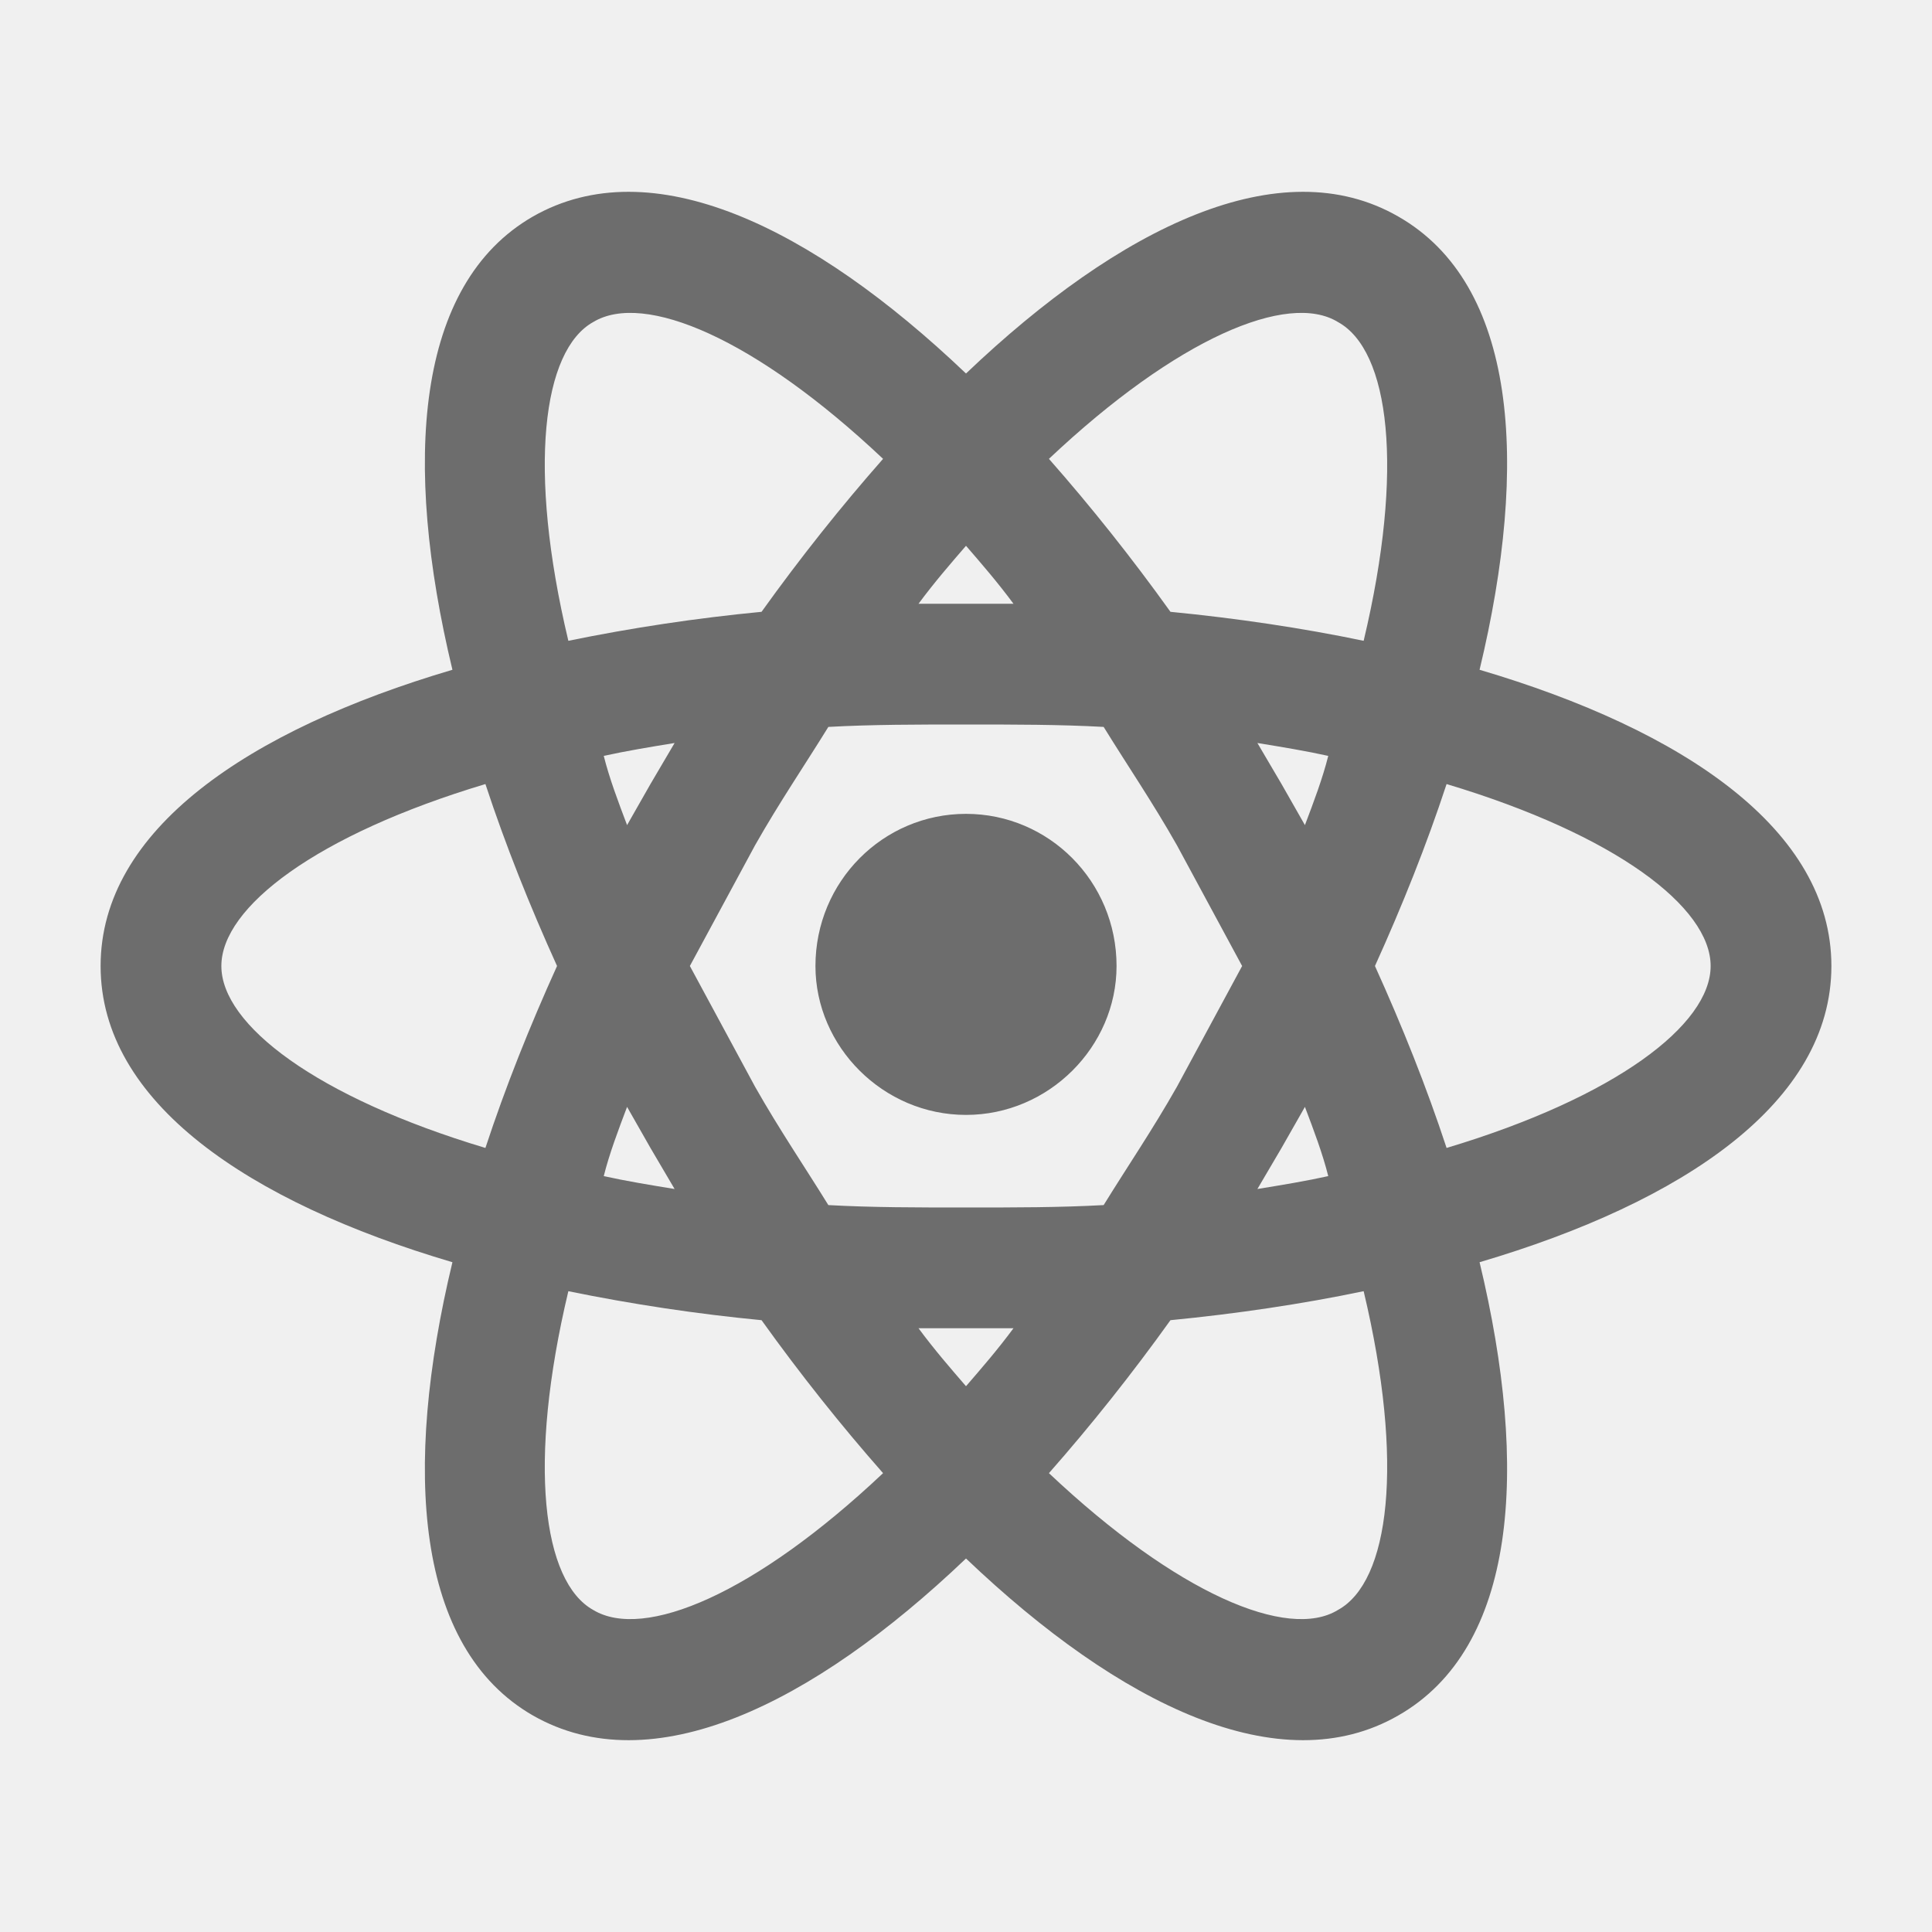
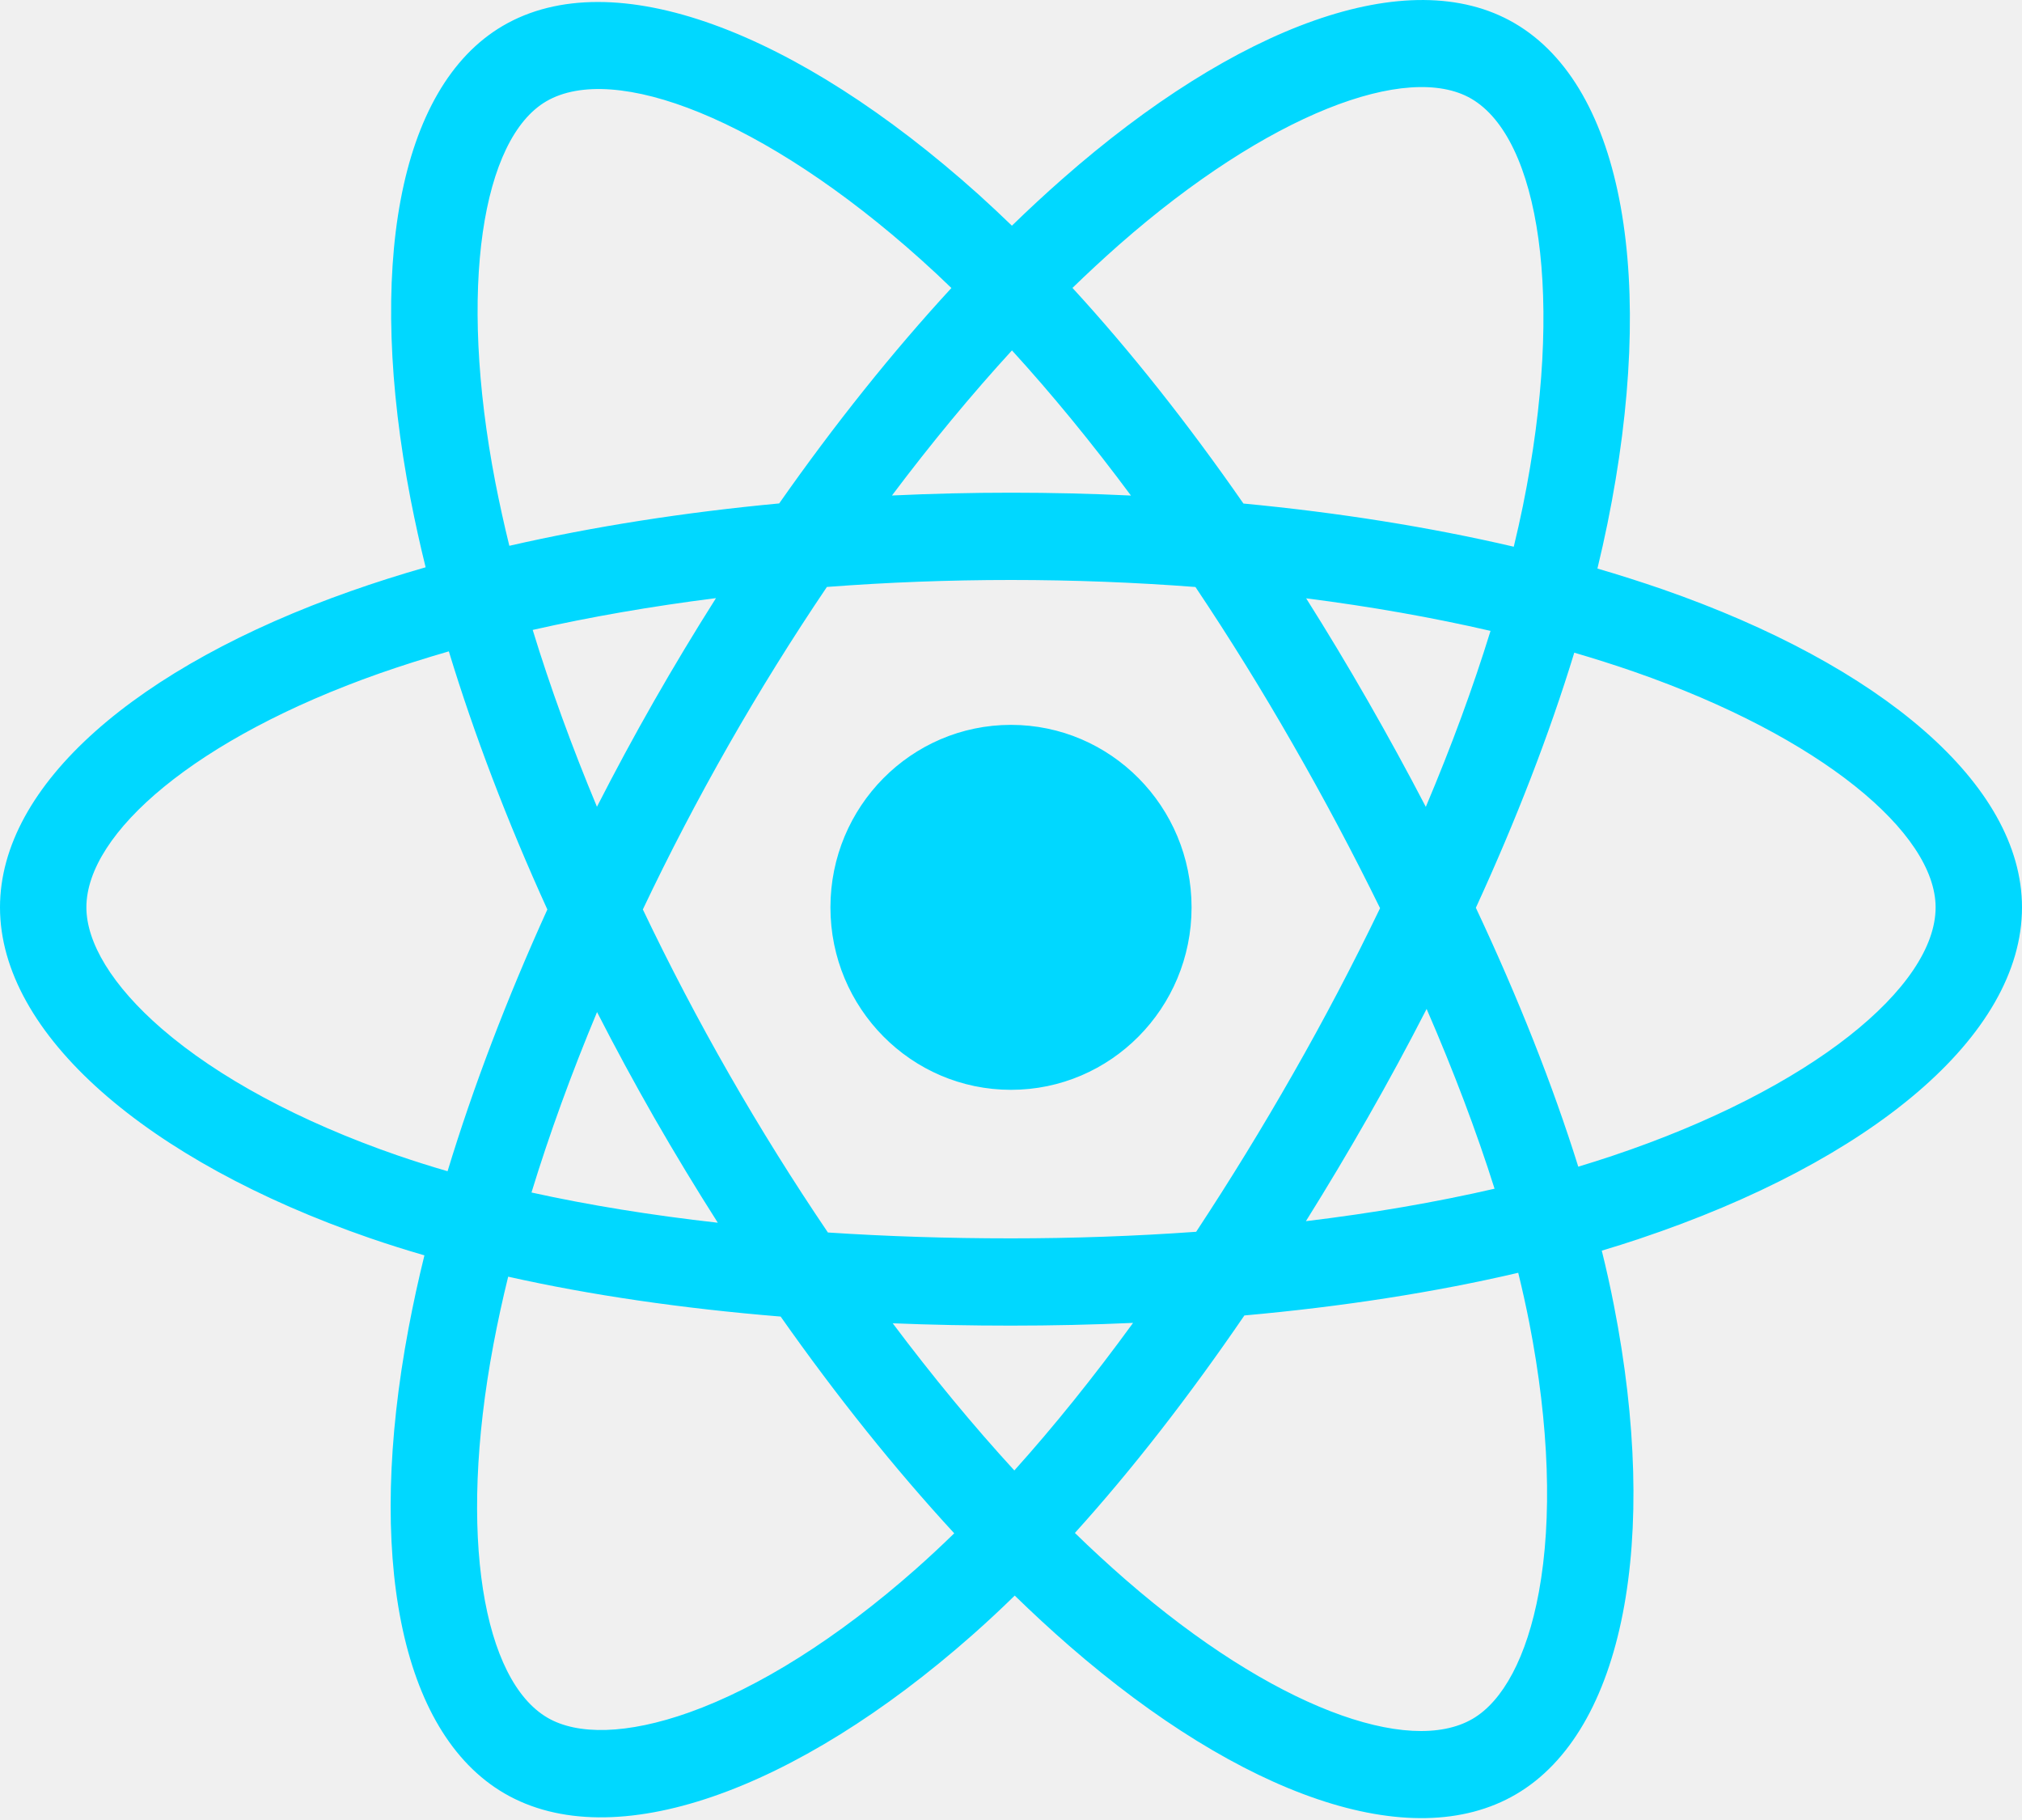
- <svg xmlns="http://www.w3.org/2000/svg" width="40" height="40" viewBox="0 0 40 40" fill="none">
-   <path d="M20 16.85C21.717 16.85 23.117 18.25 23.117 20C23.117 21.667 21.717 23.083 20 23.083C18.283 23.083 16.883 21.667 16.883 20C16.883 18.25 18.283 16.85 20 16.85ZM12.283 33.333C13.333 33.967 15.633 33 18.283 30.5C17.417 29.517 16.567 28.45 15.767 27.333C14.424 27.204 13.089 27.003 11.767 26.733C10.917 30.3 11.233 32.75 12.283 33.333ZM13.467 23.767L12.983 22.917C12.8 23.4 12.617 23.883 12.5 24.35C12.95 24.45 13.45 24.533 13.967 24.617L13.467 23.767ZM24.367 22.5L25.717 20L24.367 17.5C23.867 16.617 23.333 15.833 22.85 15.05C21.95 15 21 15 20 15C19 15 18.05 15 17.15 15.05C16.667 15.833 16.133 16.617 15.633 17.5L14.283 20L15.633 22.5C16.133 23.383 16.667 24.167 17.15 24.95C18.05 25 19 25 20 25C21 25 21.95 25 22.85 24.95C23.333 24.167 23.867 23.383 24.367 22.5ZM20 11.3C19.683 11.667 19.35 12.05 19.017 12.5H20.983C20.65 12.05 20.317 11.667 20 11.3ZM20 28.7C20.317 28.333 20.65 27.95 20.983 27.5H19.017C19.35 27.95 19.683 28.333 20 28.7ZM27.7 6.667C26.667 6.033 24.367 7 21.717 9.5C22.583 10.483 23.433 11.55 24.233 12.667C25.6 12.8 26.95 13 28.233 13.267C29.083 9.7 28.767 7.25 27.7 6.667ZM26.533 16.233L27.017 17.083C27.2 16.6 27.383 16.117 27.5 15.65C27.05 15.55 26.55 15.467 26.033 15.383L26.533 16.233ZM28.95 4.483C31.4 5.883 31.667 9.567 30.633 13.867C34.867 15.117 37.917 17.183 37.917 20C37.917 22.817 34.867 24.883 30.633 26.133C31.667 30.433 31.4 34.117 28.95 35.517C26.517 36.917 23.2 35.317 20 32.267C16.8 35.317 13.483 36.917 11.033 35.517C8.6 34.117 8.333 30.433 9.367 26.133C5.133 24.883 2.083 22.817 2.083 20C2.083 17.183 5.133 15.117 9.367 13.867C8.333 9.567 8.6 5.883 11.033 4.483C13.483 3.083 16.8 4.683 20 7.733C23.2 4.683 26.517 3.083 28.95 4.483ZM28.467 20C29.033 21.25 29.533 22.5 29.95 23.767C33.45 22.717 35.417 21.217 35.417 20C35.417 18.783 33.45 17.283 29.95 16.233C29.533 17.5 29.033 18.75 28.467 20ZM11.533 20C10.967 18.75 10.467 17.5 10.05 16.233C6.55 17.283 4.583 18.783 4.583 20C4.583 21.217 6.55 22.717 10.05 23.767C10.467 22.5 10.967 21.25 11.533 20ZM26.533 23.767L26.033 24.617C26.55 24.533 27.05 24.45 27.5 24.35C27.383 23.883 27.2 23.4 27.017 22.917L26.533 23.767ZM21.717 30.5C24.367 33 26.667 33.967 27.7 33.333C28.767 32.75 29.083 30.3 28.233 26.733C26.95 27 25.6 27.2 24.233 27.333C23.433 28.45 22.583 29.517 21.717 30.5ZM13.467 16.233L13.967 15.383C13.45 15.467 12.95 15.55 12.5 15.65C12.617 16.117 12.8 16.6 12.983 17.083L13.467 16.233ZM18.283 9.5C15.633 7 13.333 6.033 12.283 6.667C11.233 7.25 10.917 9.7 11.767 13.267C13.089 12.996 14.424 12.796 15.767 12.667C16.567 11.55 17.417 10.483 18.283 9.5Z" fill="#6D6D6D" />
+ <svg xmlns="http://www.w3.org/2000/svg" width="40" height="36" viewBox="0 0 40 36" fill="none">
+   <g clip-path="url(#clip0_1732_12)">
+     <path d="M32.888 11.656C32.462 11.509 32.033 11.372 31.601 11.246C31.673 10.946 31.74 10.65 31.799 10.359C32.774 5.578 32.137 1.726 29.96 0.458C27.874 -0.758 24.461 0.509 21.015 3.541C20.675 3.84 20.343 4.148 20.018 4.464C19.801 4.254 19.58 4.048 19.356 3.845C15.744 0.605 12.123 -0.761 9.949 0.51C7.864 1.73 7.247 5.351 8.124 9.882C8.212 10.331 8.31 10.777 8.42 11.221C7.907 11.368 7.413 11.525 6.94 11.692C2.705 13.184 0 15.522 0 17.948C0 20.453 2.903 22.965 7.314 24.489C7.672 24.612 8.033 24.726 8.396 24.831C8.278 25.308 8.173 25.79 8.082 26.273C7.245 30.726 7.898 34.261 9.978 35.473C12.125 36.725 15.729 35.438 19.239 32.338C19.524 32.086 19.802 31.827 20.074 31.561C20.425 31.903 20.785 32.236 21.155 32.558C24.555 35.514 27.912 36.708 29.989 35.492C32.135 34.237 32.832 30.439 31.927 25.819C31.856 25.457 31.776 25.096 31.687 24.738C31.94 24.663 32.189 24.584 32.431 24.503C37.016 22.968 40 20.486 40 17.948C40 15.513 37.208 13.159 32.888 11.656ZM31.893 22.864C31.674 22.937 31.451 23.008 31.222 23.077C30.715 21.457 30.032 19.735 29.196 17.956C29.994 16.219 30.651 14.519 31.143 12.91C31.552 13.03 31.949 13.156 32.332 13.289C36.033 14.577 38.291 16.481 38.291 17.948C38.291 19.51 35.853 21.539 31.893 22.864ZM30.251 26.154C30.651 28.197 30.708 30.044 30.443 31.489C30.205 32.786 29.726 33.652 29.133 33.998C27.873 34.736 25.177 33.777 22.27 31.249C21.926 30.949 21.59 30.64 21.264 30.322C22.391 29.076 23.517 27.628 24.617 26.02C26.55 25.847 28.377 25.563 30.034 25.176C30.116 25.509 30.188 25.835 30.251 26.154ZM13.637 33.871C12.405 34.31 11.424 34.323 10.831 33.977C9.57 33.242 9.045 30.403 9.761 26.595C9.846 26.145 9.943 25.698 10.053 25.253C11.691 25.62 13.505 25.883 15.443 26.042C16.55 27.616 17.709 29.062 18.877 30.329C18.628 30.572 18.374 30.808 18.115 31.038C16.563 32.409 15.008 33.382 13.637 33.871ZM7.867 22.855C5.917 22.181 4.306 21.305 3.202 20.35C2.21 19.492 1.709 18.639 1.709 17.948C1.709 16.476 3.88 14.598 7.502 13.322C7.942 13.168 8.402 13.022 8.879 12.884C9.38 14.53 10.036 16.25 10.828 17.99C10.026 19.755 9.36 21.503 8.854 23.167C8.523 23.071 8.194 22.967 7.867 22.855ZM9.801 9.551C9.05 5.668 9.549 2.74 10.805 2.005C12.143 1.222 15.102 2.338 18.221 5.137C18.425 5.32 18.625 5.506 18.821 5.697C17.659 6.958 16.511 8.393 15.414 9.958C13.533 10.134 11.732 10.417 10.076 10.796C9.974 10.383 9.883 9.968 9.801 9.551ZM27.055 13.856C26.664 13.174 26.259 12.5 25.839 11.835C27.115 11.998 28.338 12.214 29.486 12.479C29.142 13.595 28.712 14.763 28.206 15.96C27.837 15.251 27.453 14.55 27.055 13.856ZM20.019 6.931C20.807 7.794 21.597 8.757 22.373 9.802C20.798 9.727 19.221 9.727 17.645 9.801C18.423 8.766 19.219 7.804 20.019 6.931ZM12.938 13.868C12.545 14.556 12.169 15.253 11.809 15.958C11.311 14.765 10.885 13.593 10.538 12.46C11.679 12.202 12.896 11.991 14.164 11.831C13.74 12.5 13.331 13.18 12.938 13.868ZM14.2 24.186C12.89 24.039 11.655 23.839 10.514 23.588C10.867 22.435 11.302 21.237 11.811 20.019C12.172 20.725 12.55 21.422 12.944 22.111C13.35 22.818 13.77 23.511 14.2 24.186ZM20.066 29.086C19.256 28.203 18.449 27.226 17.66 26.175C18.426 26.206 19.206 26.221 20 26.221C20.815 26.221 21.621 26.203 22.415 26.167C21.636 27.237 20.849 28.215 20.066 29.086ZM28.222 19.957C28.757 21.189 29.208 22.38 29.566 23.513C28.406 23.78 27.154 23.996 25.834 24.155C26.257 23.478 26.666 22.793 27.062 22.099C27.465 21.394 27.851 20.68 28.222 19.957ZM25.582 21.236C24.976 22.3 24.336 23.343 23.663 24.365C22.444 24.452 21.222 24.495 20 24.495C18.755 24.495 17.544 24.456 16.378 24.379C15.688 23.36 15.036 22.315 14.423 21.245C13.814 20.182 13.245 19.096 12.717 17.989C13.243 16.881 13.811 15.794 14.418 14.73L14.418 14.73C15.025 13.666 15.672 12.625 16.358 11.61C17.547 11.519 18.767 11.472 20 11.472C21.238 11.472 22.46 11.52 23.649 11.611C24.328 12.625 24.97 13.662 25.576 14.721C26.186 15.783 26.761 16.864 27.301 17.964C26.766 19.075 26.193 20.166 25.582 21.236ZM29.107 1.953C30.446 2.734 30.967 5.882 30.126 10.01C30.072 10.274 30.012 10.541 29.946 10.814C28.286 10.427 26.484 10.139 24.598 9.96C23.499 8.378 22.36 6.94 21.216 5.695C21.516 5.404 21.823 5.119 22.136 4.843C25.09 2.246 27.849 1.22 29.107 1.953ZM20 14.338C21.973 14.338 23.572 15.954 23.572 17.948C23.572 19.941 21.973 21.557 20 21.557C18.027 21.557 16.428 19.941 16.428 17.948C16.428 15.954 18.027 14.338 20 14.338Z" fill="#00D8FF" />
+   </g>
+   <defs>
+     <clipPath id="clip0_1732_12">
+       <rect width="40" height="36" fill="white" />
+     </clipPath>
+   </defs>
</svg>
